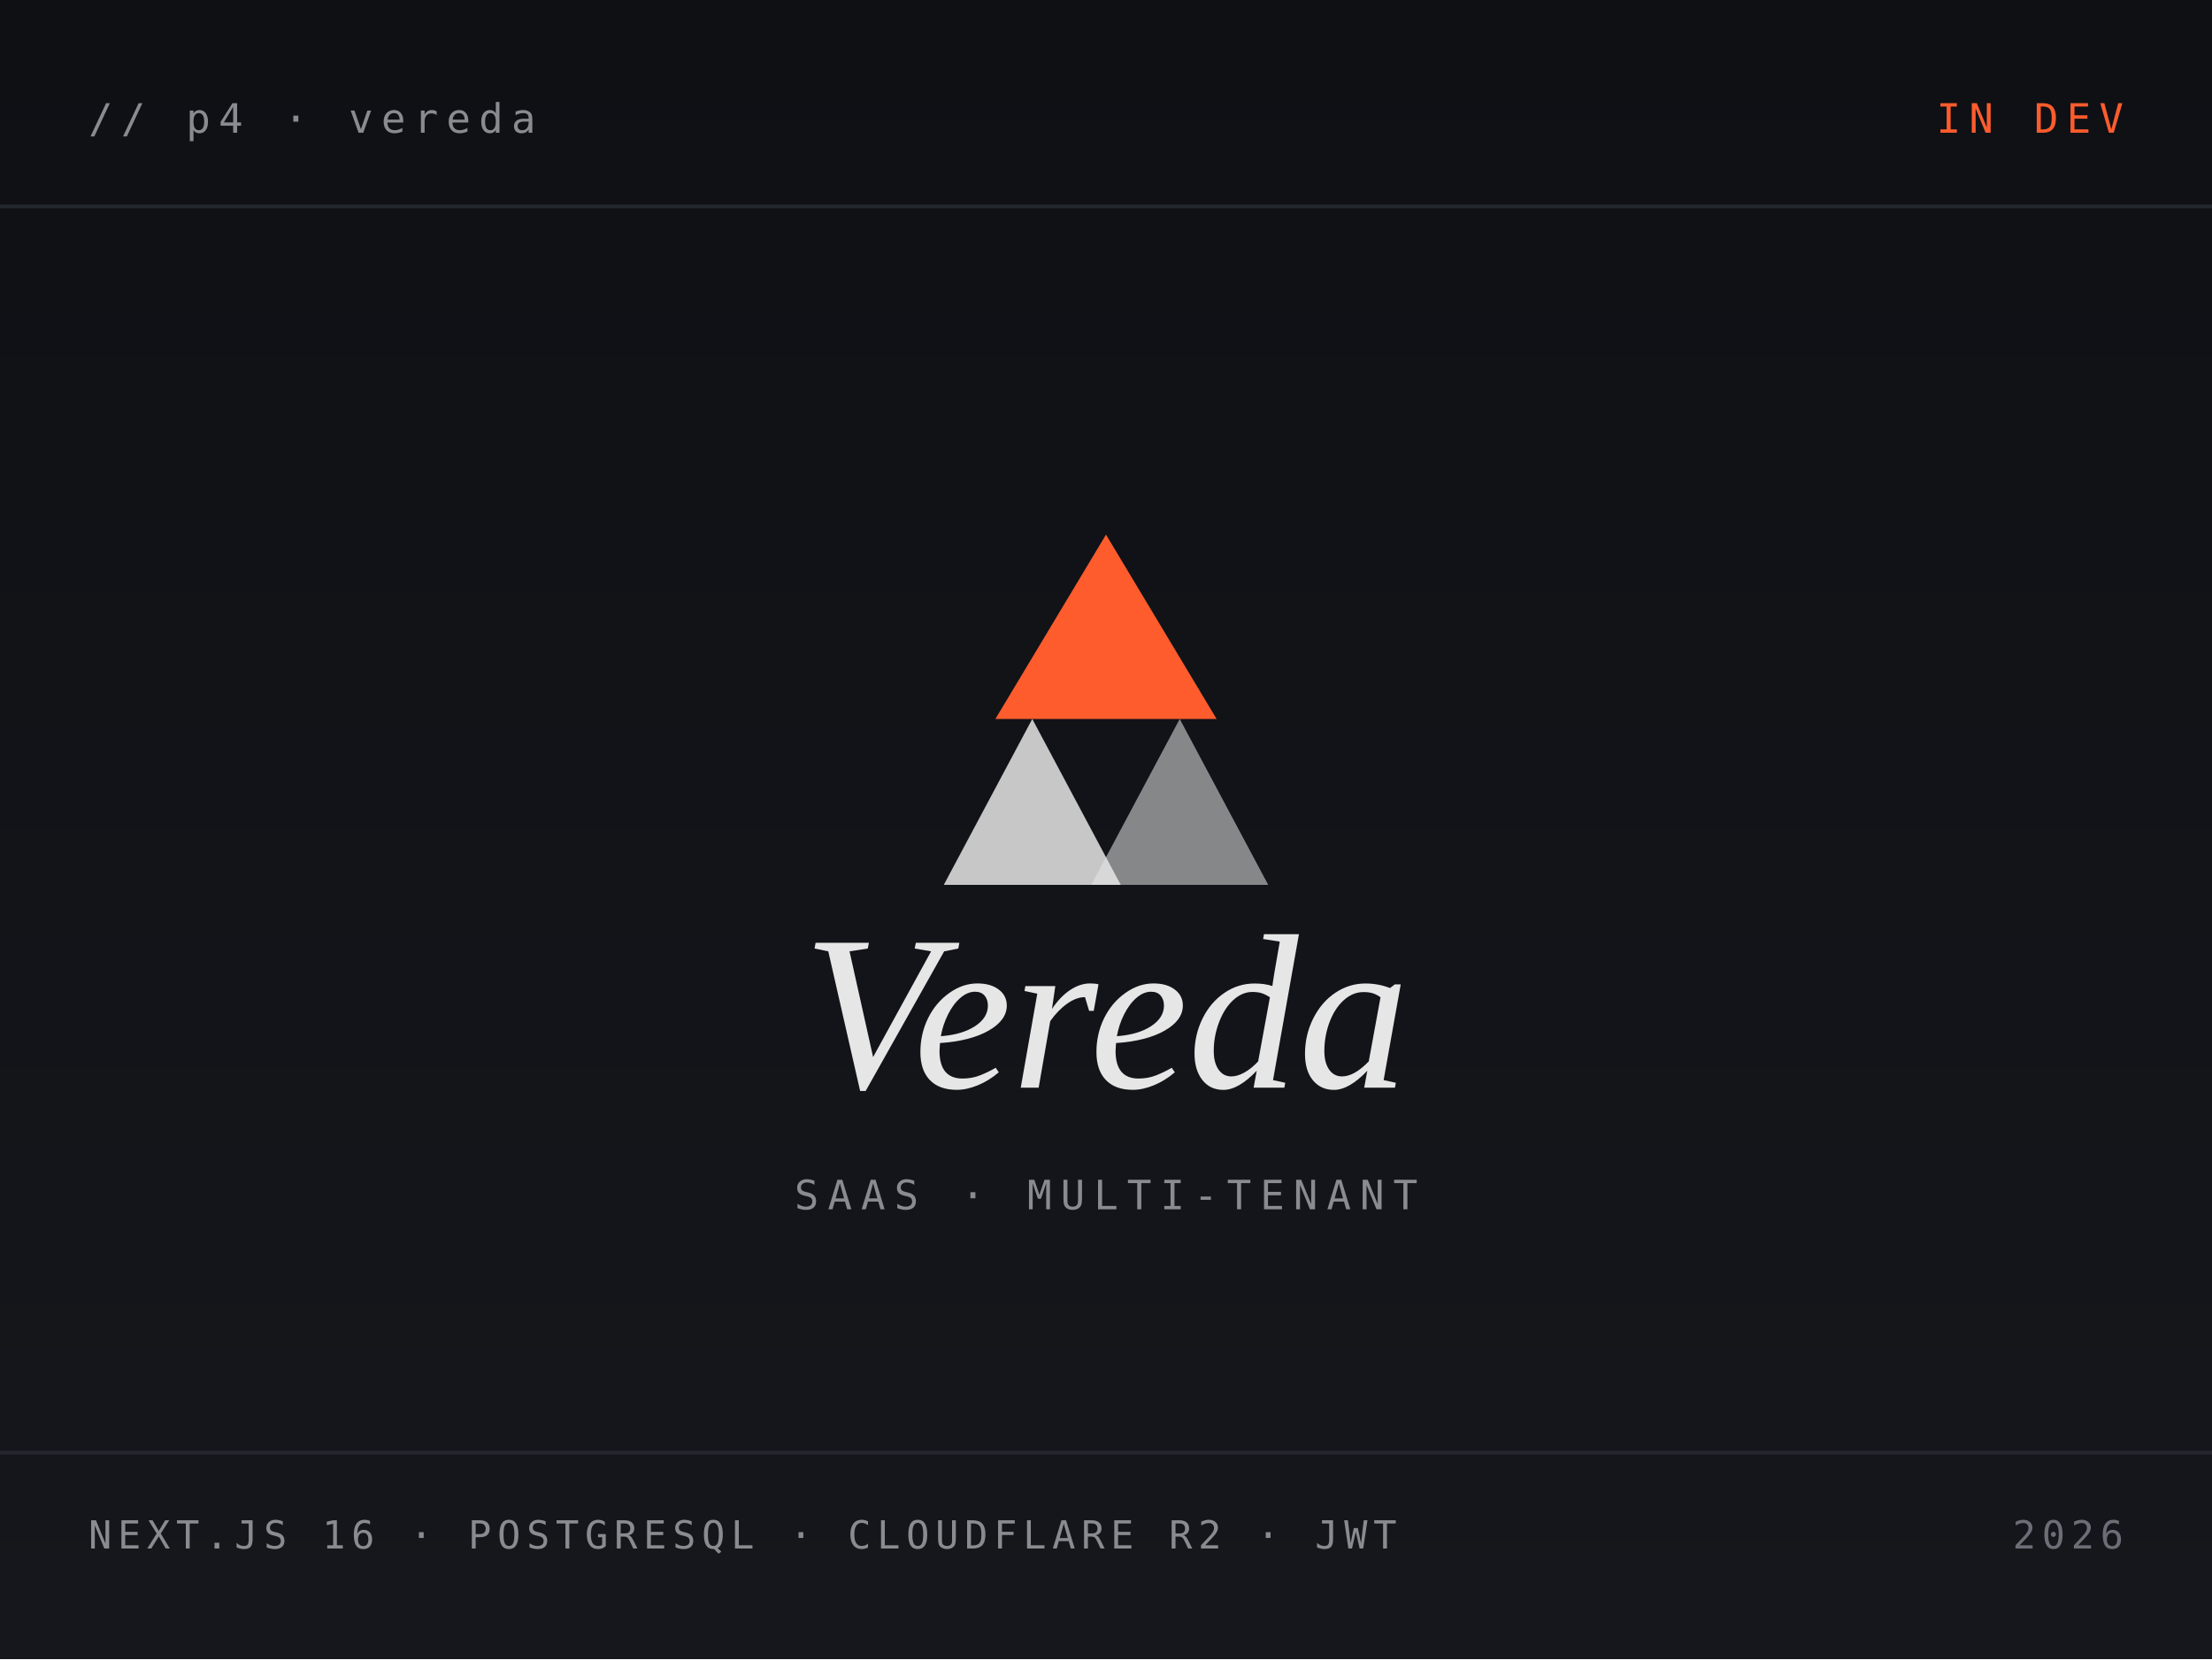
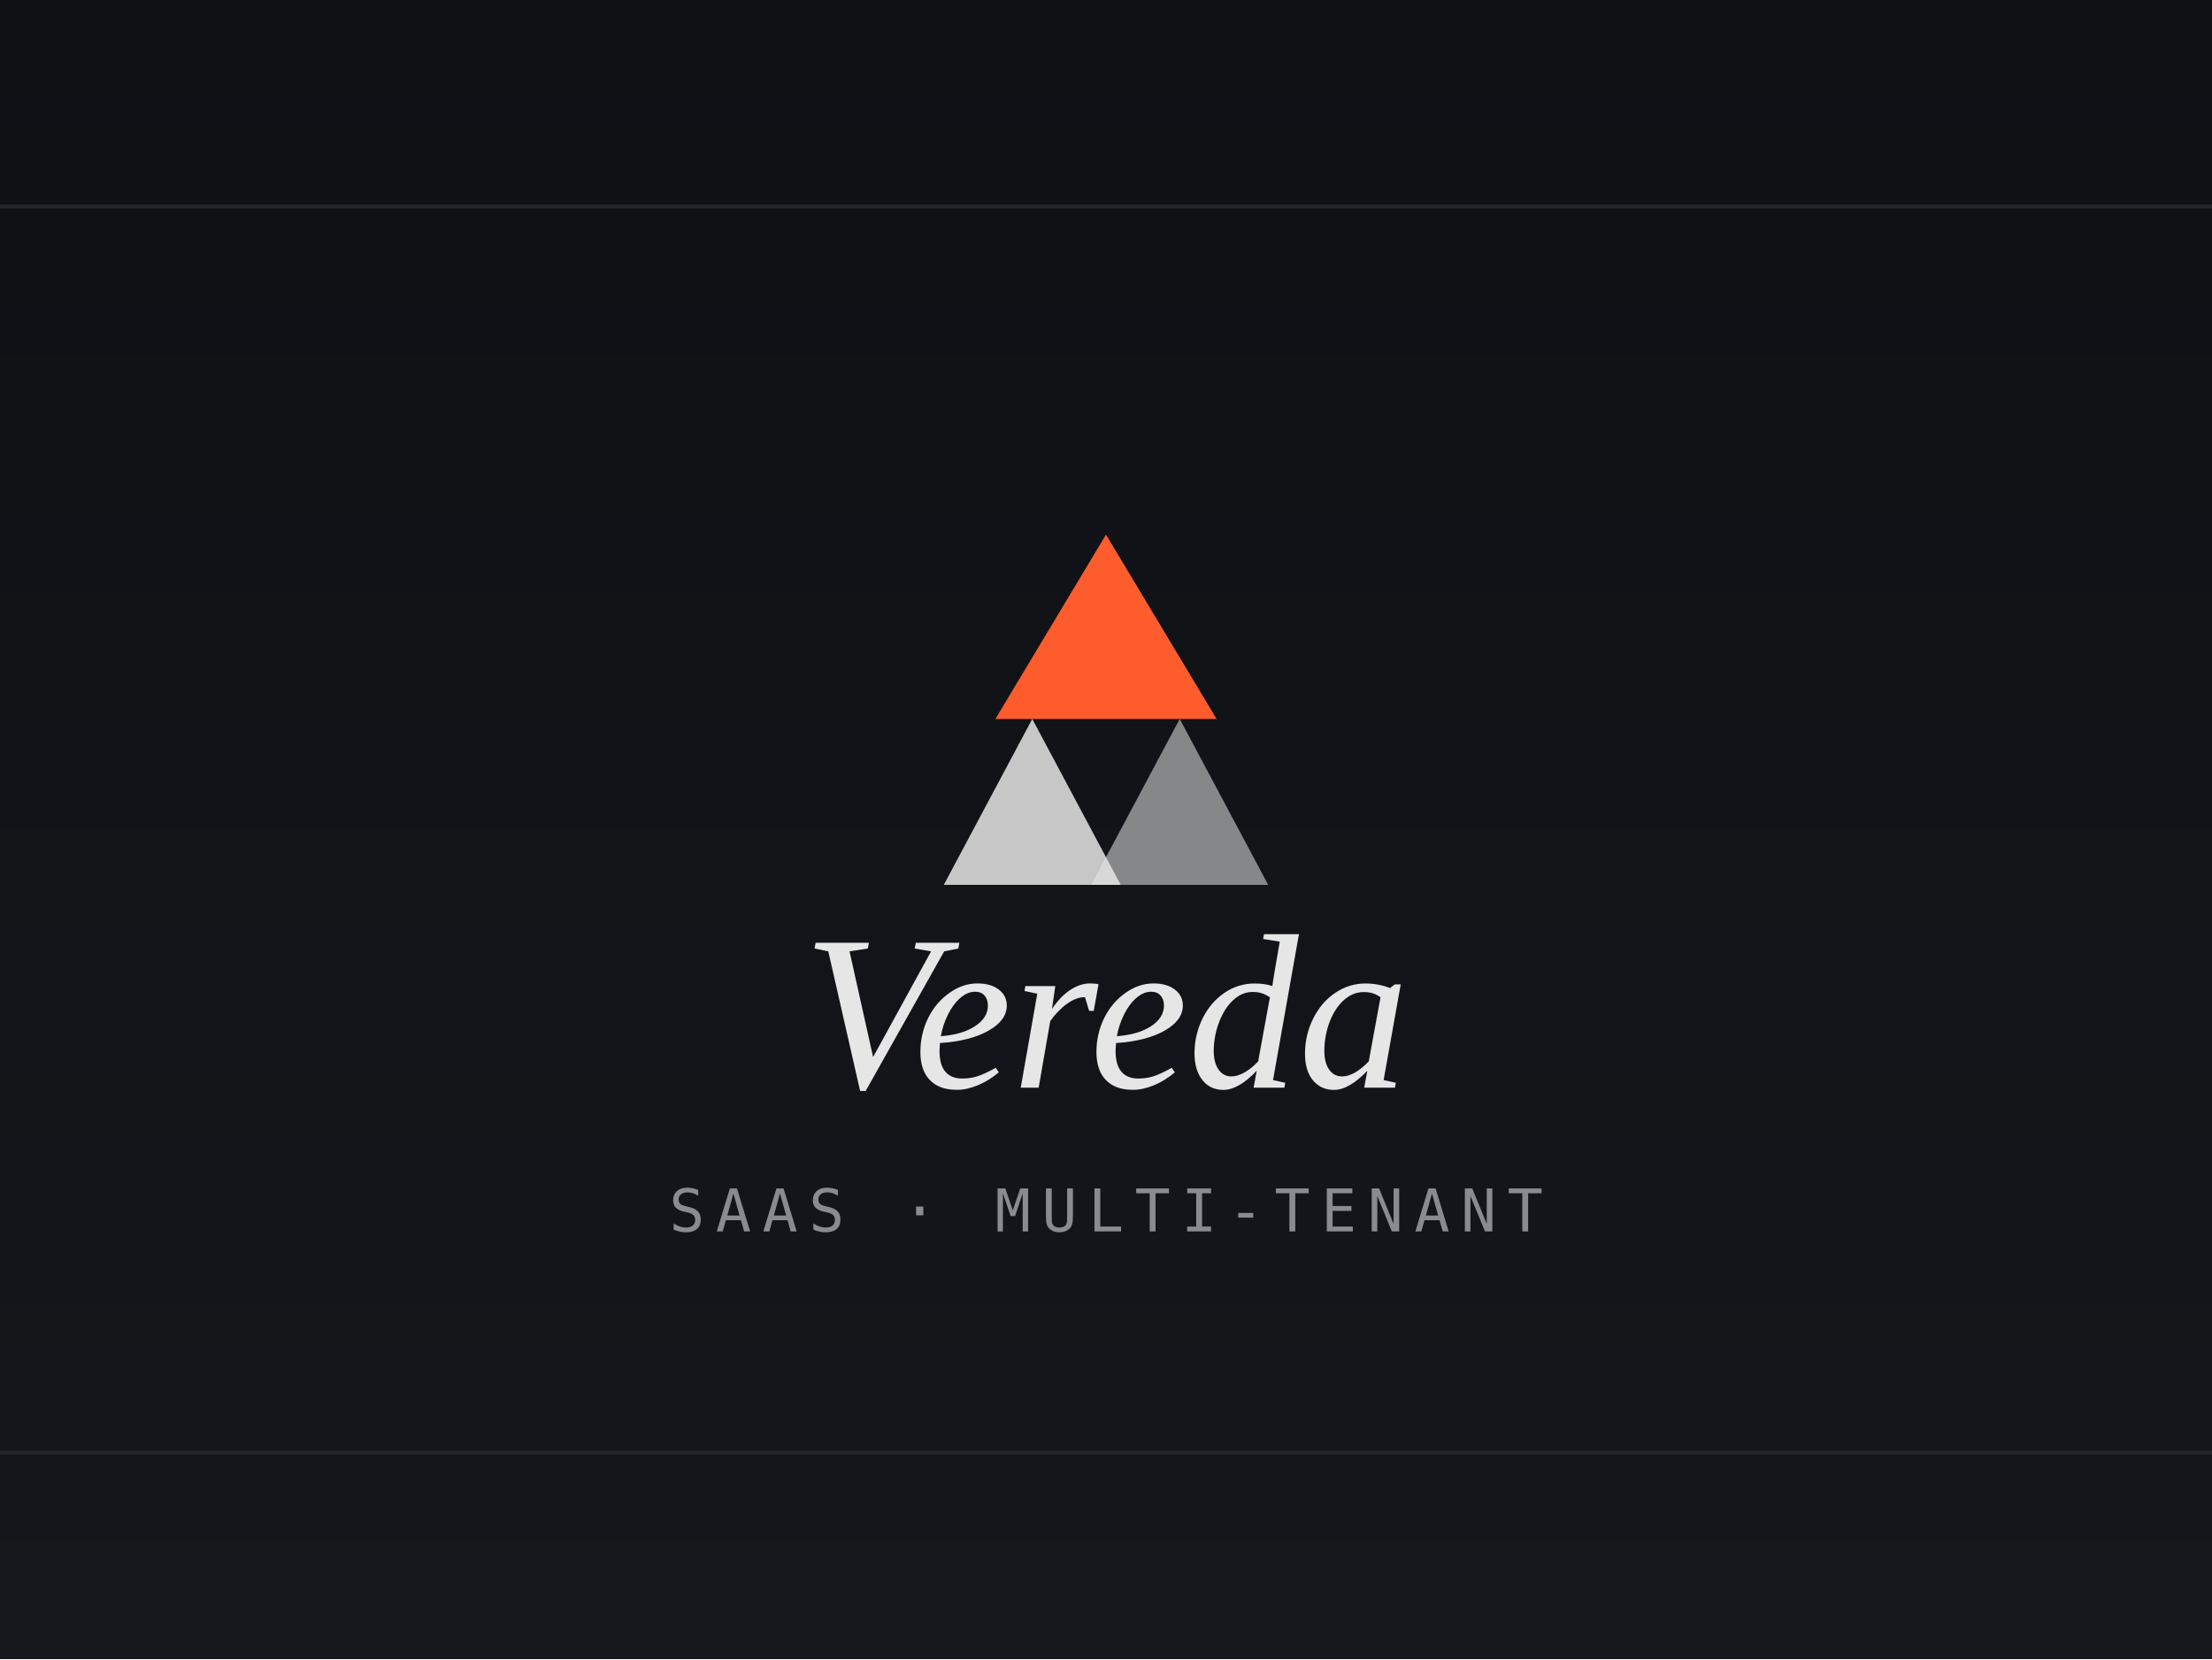
<svg xmlns="http://www.w3.org/2000/svg" width="600" height="450" viewBox="0 0 600 450">
  <defs>
    <linearGradient id="bg4" x1="0%" y1="0%" x2="0%" y2="100%">
      <stop offset="0%" stop-color="#0E1014" />
      <stop offset="100%" stop-color="#15171C" />
    </linearGradient>
  </defs>
  <rect width="600" height="450" fill="url(#bg4)" />
  <line x1="0" y1="56" x2="600" y2="56" stroke="#23262C" />
-   <text x="24" y="36" font-family="ui-monospace, monospace" font-size="11" fill="#8A8B90" letter-spacing="2.2">// p4 · vereda</text>
-   <text x="576" y="36" font-family="ui-monospace, monospace" font-size="11" fill="#FF5C2E" letter-spacing="2.2" text-anchor="end">IN DEV</text>
  <path d="M 300 145 L 270 195 L 330 195 Z" fill="#FF5C2E" />
  <path d="M 280 195 L 256 240 L 304 240 Z" fill="#E6E6E6" opacity="0.85" />
  <path d="M 320 195 L 296 240 L 344 240 Z" fill="#E6E6E6" opacity="0.55" />
  <text x="300" y="295" font-family="Georgia, 'Times New Roman', serif" font-style="italic" font-size="60" fill="#E6E6E6" text-anchor="middle">Vereda</text>
-   <text x="300" y="328" font-family="ui-monospace, monospace" font-size="11" fill="#8A8B90" letter-spacing="2.4" text-anchor="middle">SAAS · MULTI-TENANT</text>
+   <text x="300" y="334" font-family="ui-monospace, monospace" font-size="16" fill="#8A8B90" letter-spacing="3" text-anchor="middle">SAAS · MULTI-TENANT</text>
  <line x1="0" y1="394" x2="600" y2="394" stroke="#23262C" />
-   <text x="24" y="420" font-family="ui-monospace, monospace" font-size="10.5" fill="#8A8B90" letter-spacing="1.6">NEXT.JS 16 · POSTGRESQL · CLOUDFLARE R2 · JWT</text>
-   <text x="576" y="420" font-family="ui-monospace, monospace" font-size="10.5" fill="#6B6E76" letter-spacing="1.6" text-anchor="end">2026</text>
</svg>
